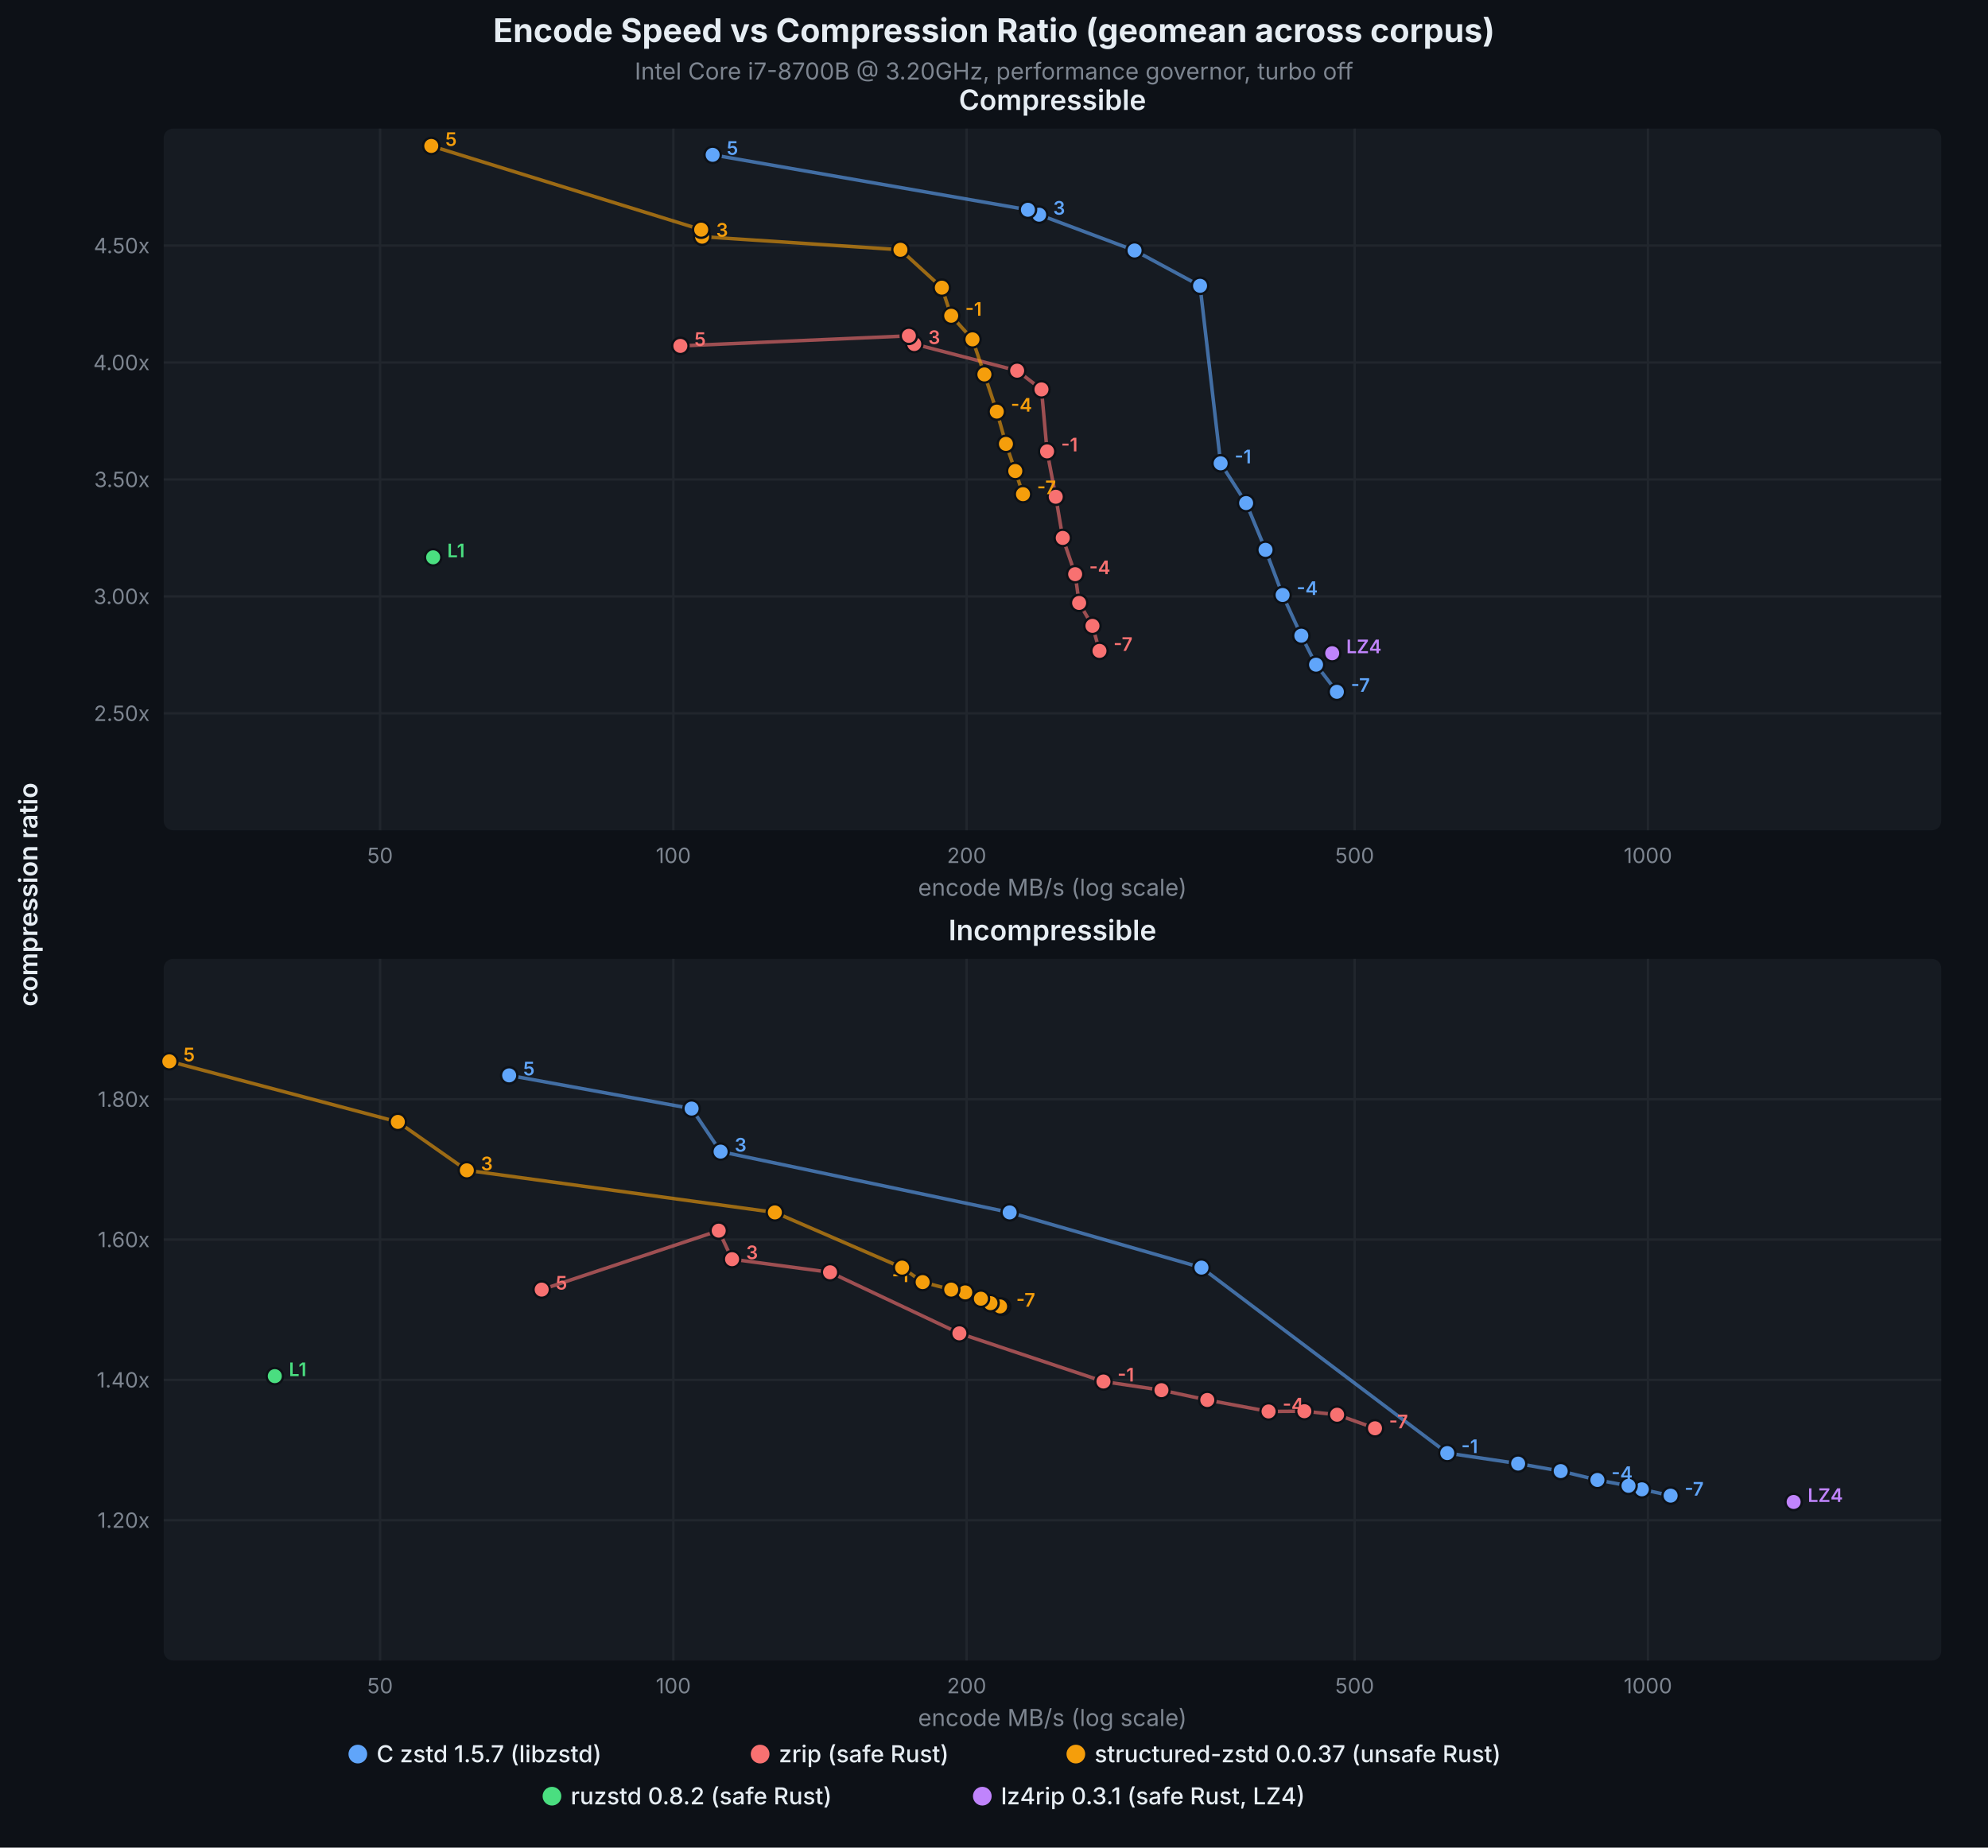
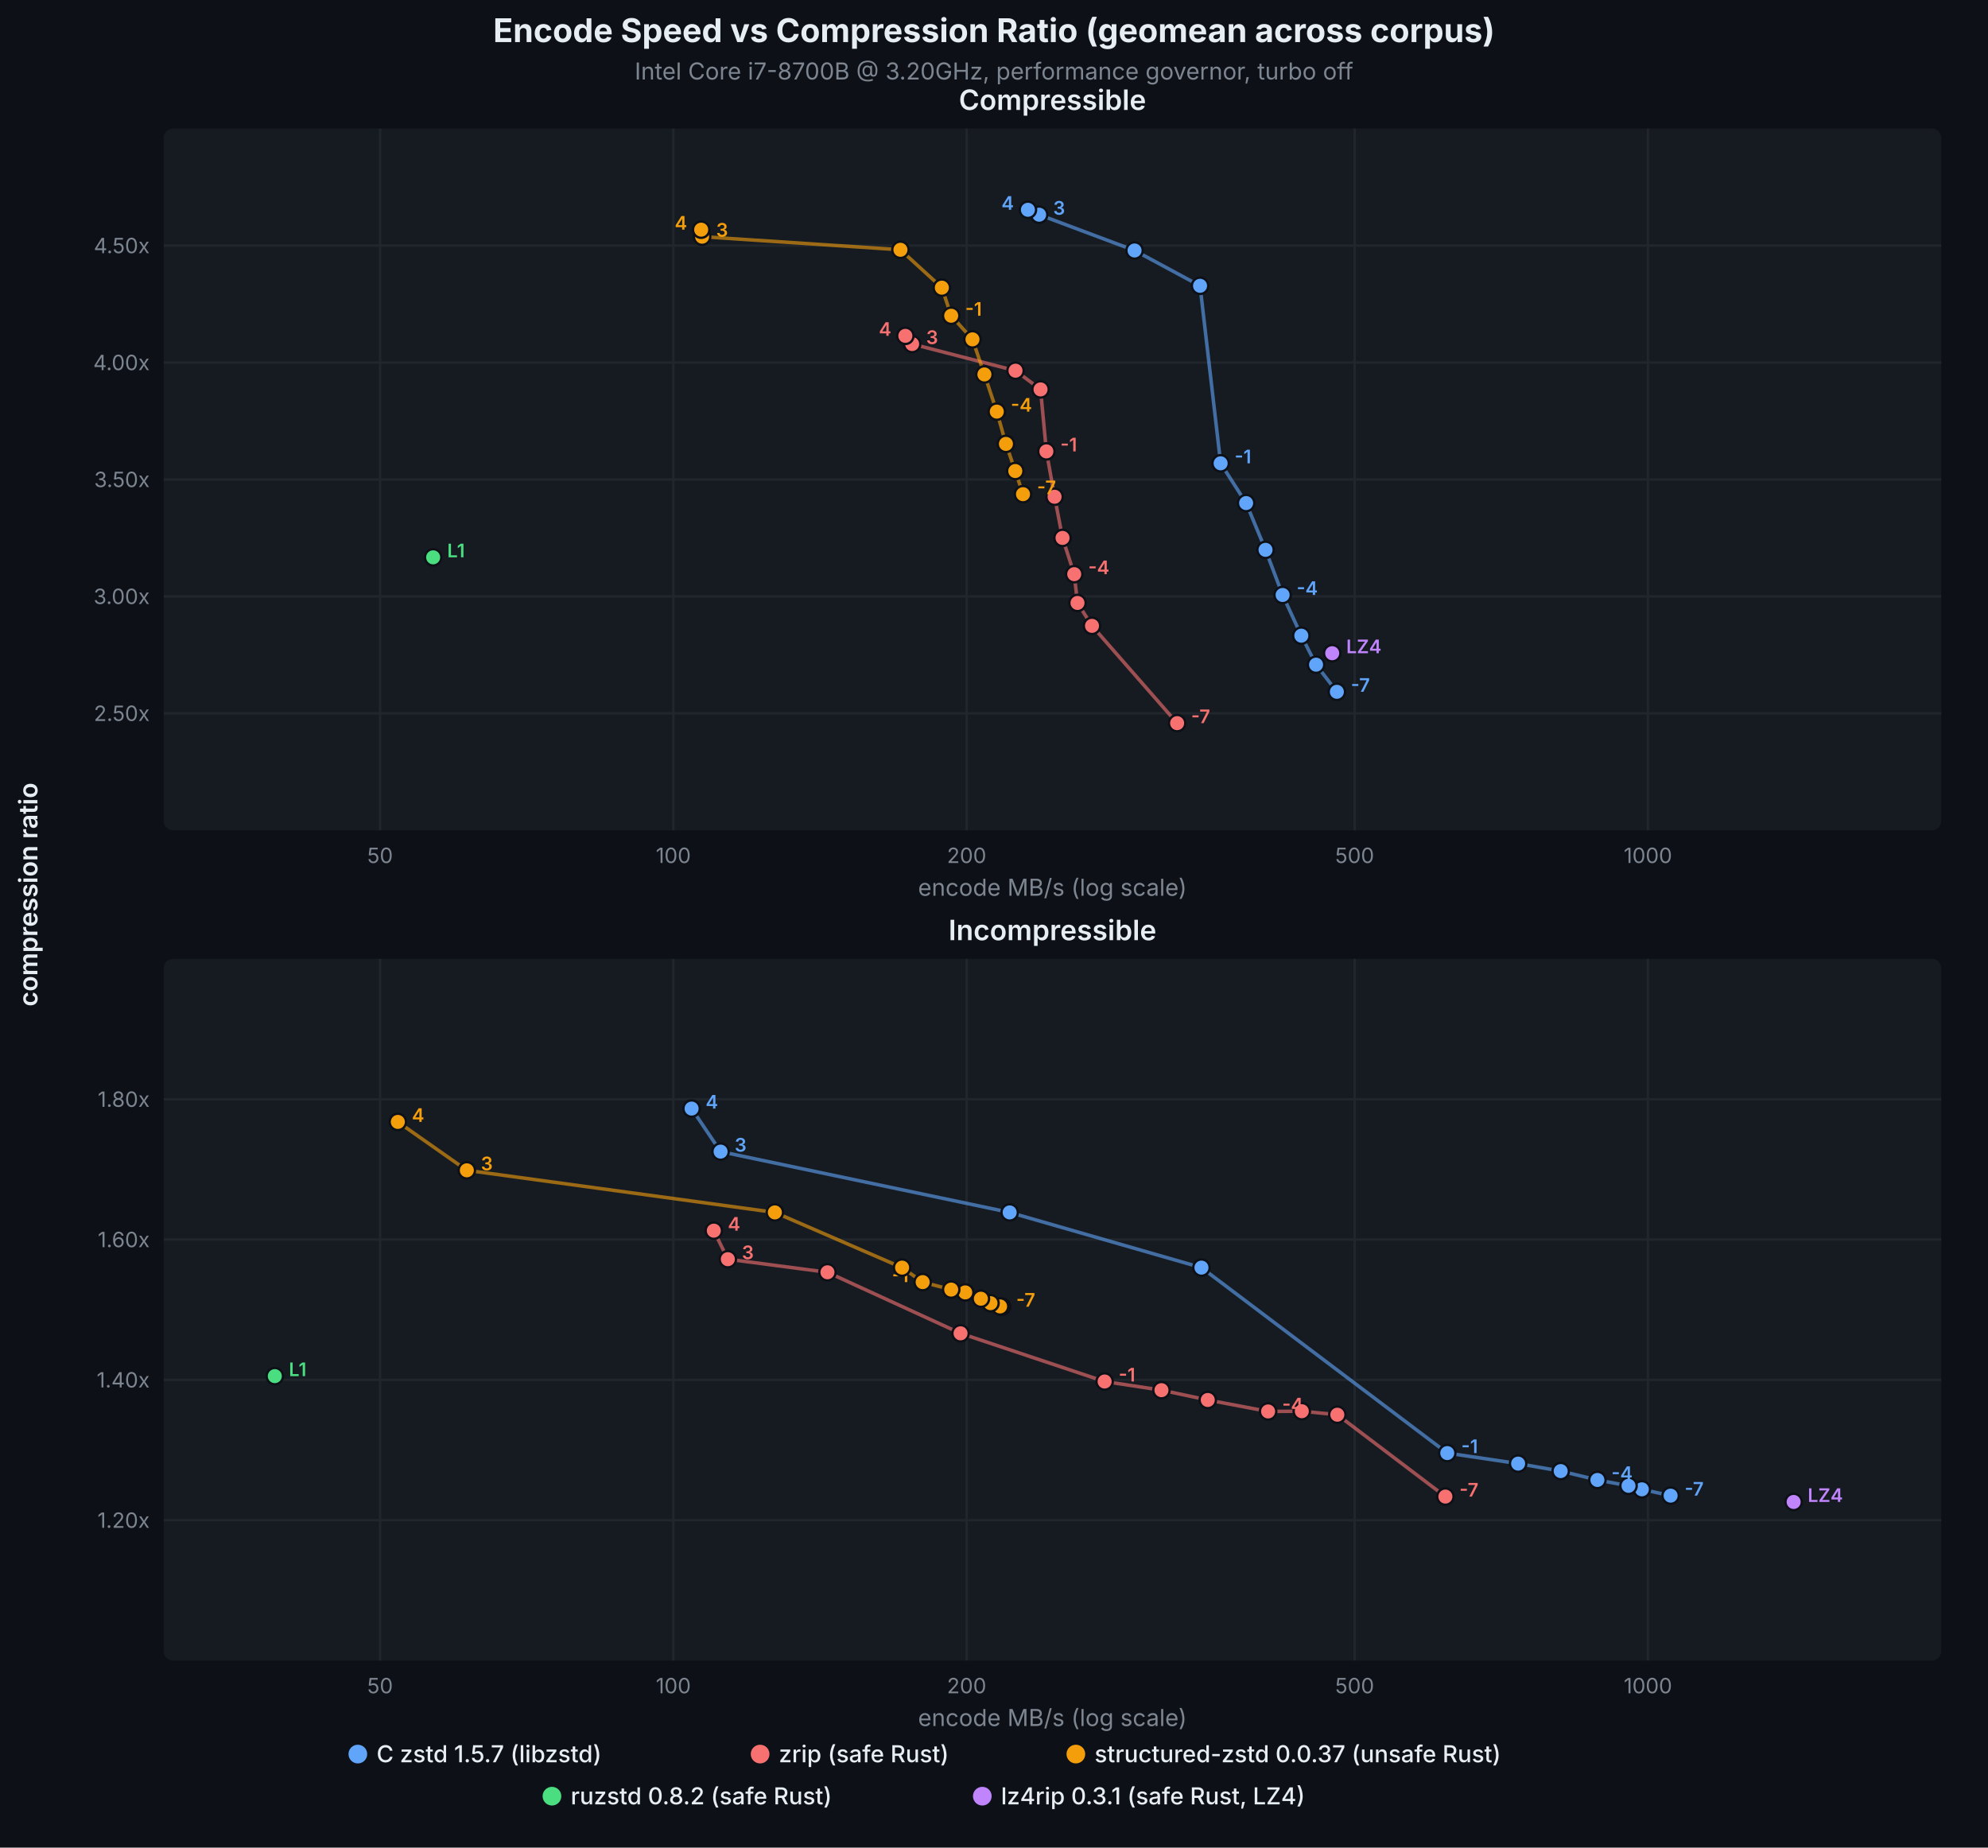
<svg xmlns="http://www.w3.org/2000/svg" viewBox="0 0 850 790" font-family="system-ui, -apple-system, sans-serif">
  <rect width="850" height="790" fill="#0d1117" />
  <text x="425.0" y="18" text-anchor="middle" fill="#e6edf3" font-size="14" font-weight="700">Encode Speed vs Compression Ratio (geomean across corpus)</text>
  <text x="425.0" y="34" text-anchor="middle" fill="#7d8590" font-size="10">Intel Core i7-8700B @ 3.20GHz, performance governor, turbo off</text>
  <rect x="70" y="55" width="760" height="300" fill="#161b22" rx="4" />
  <text x="450.0" y="47" text-anchor="middle" fill="#e6edf3" font-size="12" font-weight="600">Compressible</text>
  <line x1="70" y1="305.0" x2="830" y2="305.0" stroke="#21262d" stroke-width="1" />
  <text x="64" y="305.0" text-anchor="end" dominant-baseline="middle" fill="#7d8590" font-size="9">2.50x</text>
  <line x1="70" y1="255.0" x2="830" y2="255.0" stroke="#21262d" stroke-width="1" />
  <text x="64" y="255.0" text-anchor="end" dominant-baseline="middle" fill="#7d8590" font-size="9">3.00x</text>
  <line x1="70" y1="205.0" x2="830" y2="205.0" stroke="#21262d" stroke-width="1" />
  <text x="64" y="205.0" text-anchor="end" dominant-baseline="middle" fill="#7d8590" font-size="9">3.50x</text>
  <line x1="70" y1="155.0" x2="830" y2="155.0" stroke="#21262d" stroke-width="1" />
  <text x="64" y="155.0" text-anchor="end" dominant-baseline="middle" fill="#7d8590" font-size="9">4.00x</text>
  <line x1="70" y1="105.0" x2="830" y2="105.0" stroke="#21262d" stroke-width="1" />
  <text x="64" y="105.0" text-anchor="end" dominant-baseline="middle" fill="#7d8590" font-size="9">4.50x</text>
  <line x1="162.5" y1="55" x2="162.5" y2="355" stroke="#21262d" stroke-width="1" />
  <text x="162.5" y="369" text-anchor="middle" fill="#7d8590" font-size="9">50</text>
  <line x1="287.9" y1="55" x2="287.9" y2="355" stroke="#21262d" stroke-width="1" />
  <text x="287.9" y="369" text-anchor="middle" fill="#7d8590" font-size="9">100</text>
  <line x1="413.3" y1="55" x2="413.3" y2="355" stroke="#21262d" stroke-width="1" />
  <text x="413.3" y="369" text-anchor="middle" fill="#7d8590" font-size="9">200</text>
  <line x1="579.2" y1="55" x2="579.2" y2="355" stroke="#21262d" stroke-width="1" />
  <text x="579.2" y="369" text-anchor="middle" fill="#7d8590" font-size="9">500</text>
  <line x1="704.6" y1="55" x2="704.6" y2="355" stroke="#21262d" stroke-width="1" />
  <text x="704.6" y="369" text-anchor="middle" fill="#7d8590" font-size="9">1000</text>
  <text x="450.0" y="383" text-anchor="middle" fill="#7d8590" font-size="10">encode MB/s (log scale)</text>
-   <path d="M571.6,295.8L562.7,284.2L556.4,271.8L548.4,254.4L541.1,235.1L532.8,215.1L521.9,198.1L513.1,122.2L485.1,107.1L444.3,91.8L439.5,89.7L304.7,66.2" fill="none" stroke="#60a5fa" stroke-width="1.5" stroke-opacity="0.6" />
+   <path d="M571.6,295.8L562.7,284.2L556.4,271.8L548.4,254.4L541.1,235.1L532.8,215.1L521.9,198.1L513.1,122.2L485.1,107.1L444.3,91.8L439.5,89.7" fill="none" stroke="#60a5fa" stroke-width="1.5" stroke-opacity="0.6" />
  <circle cx="571.6" cy="295.8" r="3.5" fill="#60a5fa" stroke="#0d1117" stroke-width="1" />
  <text x="577.6" y="295.8" text-anchor="start" fill="#60a5fa" font-size="8" font-weight="600">-7</text>
  <circle cx="562.7" cy="284.2" r="3.5" fill="#60a5fa" stroke="#0d1117" stroke-width="1" />
  <circle cx="556.4" cy="271.8" r="3.5" fill="#60a5fa" stroke="#0d1117" stroke-width="1" />
  <circle cx="548.4" cy="254.4" r="3.5" fill="#60a5fa" stroke="#0d1117" stroke-width="1" />
  <text x="554.4" y="254.4" text-anchor="start" fill="#60a5fa" font-size="8" font-weight="600">-4</text>
  <circle cx="541.1" cy="235.1" r="3.5" fill="#60a5fa" stroke="#0d1117" stroke-width="1" />
  <circle cx="532.8" cy="215.1" r="3.5" fill="#60a5fa" stroke="#0d1117" stroke-width="1" />
  <circle cx="521.9" cy="198.1" r="3.5" fill="#60a5fa" stroke="#0d1117" stroke-width="1" />
  <text x="527.9" y="198.1" text-anchor="start" fill="#60a5fa" font-size="8" font-weight="600">-1</text>
  <circle cx="513.1" cy="122.2" r="3.5" fill="#60a5fa" stroke="#0d1117" stroke-width="1" />
  <circle cx="485.1" cy="107.1" r="3.5" fill="#60a5fa" stroke="#0d1117" stroke-width="1" />
  <circle cx="444.3" cy="91.8" r="3.5" fill="#60a5fa" stroke="#0d1117" stroke-width="1" />
  <text x="450.3" y="91.8" text-anchor="start" fill="#60a5fa" font-size="8" font-weight="600">3</text>
  <circle cx="439.5" cy="89.7" r="3.5" fill="#60a5fa" stroke="#0d1117" stroke-width="1" />
-   <circle cx="304.7" cy="66.2" r="3.5" fill="#60a5fa" stroke="#0d1117" stroke-width="1" />
-   <text x="310.7" y="66.2" text-anchor="start" fill="#60a5fa" font-size="8" font-weight="600">5</text>
-   <path d="M470.1,278.3L467.1,267.6L461.4,257.8L459.7,245.5L454.4,230.0L451.4,212.4L447.7,193.0L445.3,166.5L434.9,158.5L390.9,147.1L388.6,143.6L290.9,147.9" fill="none" stroke="#f87171" stroke-width="1.5" stroke-opacity="0.6" />
-   <circle cx="470.1" cy="278.3" r="3.5" fill="#f87171" stroke="#0d1117" stroke-width="1" />
-   <text x="476.1" y="278.3" text-anchor="start" fill="#f87171" font-size="8" font-weight="600">-7</text>
-   <circle cx="467.1" cy="267.6" r="3.5" fill="#f87171" stroke="#0d1117" stroke-width="1" />
-   <circle cx="461.4" cy="257.8" r="3.5" fill="#f87171" stroke="#0d1117" stroke-width="1" />
-   <circle cx="459.7" cy="245.5" r="3.5" fill="#f87171" stroke="#0d1117" stroke-width="1" />
-   <text x="465.7" y="245.5" text-anchor="start" fill="#f87171" font-size="8" font-weight="600">-4</text>
-   <circle cx="454.4" cy="230.0" r="3.5" fill="#f87171" stroke="#0d1117" stroke-width="1" />
-   <circle cx="451.4" cy="212.4" r="3.5" fill="#f87171" stroke="#0d1117" stroke-width="1" />
-   <circle cx="447.7" cy="193.0" r="3.5" fill="#f87171" stroke="#0d1117" stroke-width="1" />
-   <text x="453.7" y="193.0" text-anchor="start" fill="#f87171" font-size="8" font-weight="600">-1</text>
-   <circle cx="445.3" cy="166.5" r="3.5" fill="#f87171" stroke="#0d1117" stroke-width="1" />
-   <circle cx="434.9" cy="158.5" r="3.5" fill="#f87171" stroke="#0d1117" stroke-width="1" />
-   <circle cx="390.9" cy="147.1" r="3.5" fill="#f87171" stroke="#0d1117" stroke-width="1" />
-   <text x="396.9" y="147.1" text-anchor="start" fill="#f87171" font-size="8" font-weight="600">3</text>
-   <circle cx="388.6" cy="143.6" r="3.5" fill="#f87171" stroke="#0d1117" stroke-width="1" />
-   <circle cx="290.9" cy="147.9" r="3.5" fill="#f87171" stroke="#0d1117" stroke-width="1" />
-   <text x="296.9" y="147.9" text-anchor="start" fill="#f87171" font-size="8" font-weight="600">5</text>
-   <path d="M437.4,211.3L434.1,201.4L430.1,189.8L426.2,176.0L420.9,160.1L415.8,145.1L406.7,135.0L402.7,123.0L385.0,106.8L300.2,101.2L299.8,98.2L184.4,62.4" fill="none" stroke="#f59e0b" stroke-width="1.5" stroke-opacity="0.6" />
+   <text x="433.5" y="89.7" text-anchor="end" fill="#60a5fa" font-size="8" font-weight="600">4</text>
+   <path d="M503.3,309.2L466.9,267.6L460.7,257.8L459.3,245.5L454.3,230.0L450.9,212.4L447.4,193.0L444.9,166.5L434.2,158.5L390.0,147.1L387.1,143.6" fill="none" stroke="#f87171" stroke-width="1.5" stroke-opacity="0.6" />
+   <circle cx="503.3" cy="309.2" r="3.5" fill="#f87171" stroke="#0d1117" stroke-width="1" />
+   <text x="509.3" y="309.2" text-anchor="start" fill="#f87171" font-size="8" font-weight="600">-7</text>
+   <circle cx="466.9" cy="267.6" r="3.5" fill="#f87171" stroke="#0d1117" stroke-width="1" />
+   <circle cx="460.7" cy="257.8" r="3.5" fill="#f87171" stroke="#0d1117" stroke-width="1" />
+   <circle cx="459.3" cy="245.5" r="3.5" fill="#f87171" stroke="#0d1117" stroke-width="1" />
+   <text x="465.3" y="245.5" text-anchor="start" fill="#f87171" font-size="8" font-weight="600">-4</text>
+   <circle cx="454.3" cy="230.0" r="3.5" fill="#f87171" stroke="#0d1117" stroke-width="1" />
+   <circle cx="450.9" cy="212.4" r="3.5" fill="#f87171" stroke="#0d1117" stroke-width="1" />
+   <circle cx="447.4" cy="193.0" r="3.5" fill="#f87171" stroke="#0d1117" stroke-width="1" />
+   <text x="453.4" y="193.0" text-anchor="start" fill="#f87171" font-size="8" font-weight="600">-1</text>
+   <circle cx="444.9" cy="166.5" r="3.5" fill="#f87171" stroke="#0d1117" stroke-width="1" />
+   <circle cx="434.2" cy="158.5" r="3.5" fill="#f87171" stroke="#0d1117" stroke-width="1" />
+   <circle cx="390.0" cy="147.1" r="3.5" fill="#f87171" stroke="#0d1117" stroke-width="1" />
+   <text x="396.0" y="147.1" text-anchor="start" fill="#f87171" font-size="8" font-weight="600">3</text>
+   <circle cx="387.1" cy="143.6" r="3.5" fill="#f87171" stroke="#0d1117" stroke-width="1" />
+   <text x="381.1" y="143.6" text-anchor="end" fill="#f87171" font-size="8" font-weight="600">4</text>
+   <path d="M437.4,211.3L434.1,201.4L430.1,189.8L426.2,176.0L420.9,160.1L415.8,145.1L406.7,135.0L402.7,123.0L385.0,106.8L300.2,101.2L299.8,98.2" fill="none" stroke="#f59e0b" stroke-width="1.5" stroke-opacity="0.6" />
  <circle cx="437.4" cy="211.3" r="3.5" fill="#f59e0b" stroke="#0d1117" stroke-width="1" />
  <text x="443.4" y="211.3" text-anchor="start" fill="#f59e0b" font-size="8" font-weight="600">-7</text>
  <circle cx="434.1" cy="201.4" r="3.5" fill="#f59e0b" stroke="#0d1117" stroke-width="1" />
  <circle cx="430.1" cy="189.8" r="3.5" fill="#f59e0b" stroke="#0d1117" stroke-width="1" />
  <circle cx="426.2" cy="176.0" r="3.5" fill="#f59e0b" stroke="#0d1117" stroke-width="1" />
  <text x="432.2" y="176.0" text-anchor="start" fill="#f59e0b" font-size="8" font-weight="600">-4</text>
  <circle cx="420.9" cy="160.1" r="3.5" fill="#f59e0b" stroke="#0d1117" stroke-width="1" />
  <circle cx="415.8" cy="145.1" r="3.5" fill="#f59e0b" stroke="#0d1117" stroke-width="1" />
  <circle cx="406.7" cy="135.0" r="3.5" fill="#f59e0b" stroke="#0d1117" stroke-width="1" />
  <text x="412.7" y="135.0" text-anchor="start" fill="#f59e0b" font-size="8" font-weight="600">-1</text>
  <circle cx="402.7" cy="123.0" r="3.5" fill="#f59e0b" stroke="#0d1117" stroke-width="1" />
  <circle cx="385.0" cy="106.8" r="3.5" fill="#f59e0b" stroke="#0d1117" stroke-width="1" />
  <circle cx="300.2" cy="101.2" r="3.5" fill="#f59e0b" stroke="#0d1117" stroke-width="1" />
  <text x="306.2" y="101.2" text-anchor="start" fill="#f59e0b" font-size="8" font-weight="600">3</text>
  <circle cx="299.8" cy="98.2" r="3.5" fill="#f59e0b" stroke="#0d1117" stroke-width="1" />
-   <circle cx="184.4" cy="62.4" r="3.5" fill="#f59e0b" stroke="#0d1117" stroke-width="1" />
-   <text x="190.4" y="62.4" text-anchor="start" fill="#f59e0b" font-size="8" font-weight="600">5</text>
+   <text x="293.8" y="98.2" text-anchor="end" fill="#f59e0b" font-size="8" font-weight="600">4</text>
  <circle cx="185.2" cy="238.3" r="3.5" fill="#4ade80" stroke="#0d1117" stroke-width="1" />
  <text x="191.2" y="238.3" text-anchor="start" fill="#4ade80" font-size="8" font-weight="600">L1</text>
  <circle cx="569.6" cy="279.3" r="3.5" fill="#c084fc" stroke="#0d1117" stroke-width="1" />
  <text x="575.6" y="279.3" text-anchor="start" fill="#c084fc" font-size="8" font-weight="600">LZ4</text>
  <rect x="70" y="410" width="760" height="300" fill="#161b22" rx="4" />
  <text x="450.0" y="402" text-anchor="middle" fill="#e6edf3" font-size="12" font-weight="600">Incompressible</text>
  <line x1="70" y1="650.0" x2="830" y2="650.0" stroke="#21262d" stroke-width="1" />
  <text x="64" y="650.0" text-anchor="end" dominant-baseline="middle" fill="#7d8590" font-size="9">1.20x</text>
  <line x1="70" y1="590.0" x2="830" y2="590.0" stroke="#21262d" stroke-width="1" />
  <text x="64" y="590.0" text-anchor="end" dominant-baseline="middle" fill="#7d8590" font-size="9">1.40x</text>
  <line x1="70" y1="530.0" x2="830" y2="530.0" stroke="#21262d" stroke-width="1" />
  <text x="64" y="530.0" text-anchor="end" dominant-baseline="middle" fill="#7d8590" font-size="9">1.60x</text>
  <line x1="70" y1="470.0" x2="830" y2="470.0" stroke="#21262d" stroke-width="1" />
  <text x="64" y="470.0" text-anchor="end" dominant-baseline="middle" fill="#7d8590" font-size="9">1.80x</text>
  <line x1="162.5" y1="410" x2="162.5" y2="710" stroke="#21262d" stroke-width="1" />
  <text x="162.5" y="724" text-anchor="middle" fill="#7d8590" font-size="9">50</text>
  <line x1="287.9" y1="410" x2="287.9" y2="710" stroke="#21262d" stroke-width="1" />
  <text x="287.9" y="724" text-anchor="middle" fill="#7d8590" font-size="9">100</text>
  <line x1="413.3" y1="410" x2="413.3" y2="710" stroke="#21262d" stroke-width="1" />
  <text x="413.3" y="724" text-anchor="middle" fill="#7d8590" font-size="9">200</text>
  <line x1="579.2" y1="410" x2="579.2" y2="710" stroke="#21262d" stroke-width="1" />
  <text x="579.2" y="724" text-anchor="middle" fill="#7d8590" font-size="9">500</text>
  <line x1="704.6" y1="410" x2="704.6" y2="710" stroke="#21262d" stroke-width="1" />
  <text x="704.6" y="724" text-anchor="middle" fill="#7d8590" font-size="9">1000</text>
  <text x="450.0" y="738" text-anchor="middle" fill="#7d8590" font-size="10">encode MB/s (log scale)</text>
-   <path d="M714.3,639.5L702.0,636.8L696.3,635.3L683.0,632.8L667.3,629.0L649.1,625.8L618.8,621.3L513.7,542.0L431.7,518.4L308.1,492.4L295.7,474.0L217.7,459.8" fill="none" stroke="#60a5fa" stroke-width="1.5" stroke-opacity="0.6" />
+   <path d="M714.3,639.5L702.0,636.8L696.3,635.3L683.0,632.8L667.3,629.0L649.1,625.8L618.8,621.3L513.7,542.0L431.7,518.4L308.1,492.4L295.7,474.0" fill="none" stroke="#60a5fa" stroke-width="1.5" stroke-opacity="0.6" />
  <circle cx="714.3" cy="639.5" r="3.5" fill="#60a5fa" stroke="#0d1117" stroke-width="1" />
  <text x="720.3" y="639.5" text-anchor="start" fill="#60a5fa" font-size="8" font-weight="600">-7</text>
  <circle cx="702.0" cy="636.8" r="3.5" fill="#60a5fa" stroke="#0d1117" stroke-width="1" />
  <circle cx="696.3" cy="635.3" r="3.5" fill="#60a5fa" stroke="#0d1117" stroke-width="1" />
  <circle cx="683.0" cy="632.8" r="3.5" fill="#60a5fa" stroke="#0d1117" stroke-width="1" />
  <text x="689.0" y="632.8" text-anchor="start" fill="#60a5fa" font-size="8" font-weight="600">-4</text>
  <circle cx="667.3" cy="629.0" r="3.5" fill="#60a5fa" stroke="#0d1117" stroke-width="1" />
  <circle cx="649.1" cy="625.8" r="3.5" fill="#60a5fa" stroke="#0d1117" stroke-width="1" />
  <circle cx="618.8" cy="621.3" r="3.5" fill="#60a5fa" stroke="#0d1117" stroke-width="1" />
  <text x="624.8" y="621.3" text-anchor="start" fill="#60a5fa" font-size="8" font-weight="600">-1</text>
  <circle cx="513.7" cy="542.0" r="3.5" fill="#60a5fa" stroke="#0d1117" stroke-width="1" />
  <circle cx="431.7" cy="518.4" r="3.5" fill="#60a5fa" stroke="#0d1117" stroke-width="1" />
  <circle cx="308.1" cy="492.4" r="3.5" fill="#60a5fa" stroke="#0d1117" stroke-width="1" />
  <text x="314.1" y="492.4" text-anchor="start" fill="#60a5fa" font-size="8" font-weight="600">3</text>
  <circle cx="295.7" cy="474.0" r="3.5" fill="#60a5fa" stroke="#0d1117" stroke-width="1" />
-   <circle cx="217.7" cy="459.8" r="3.5" fill="#60a5fa" stroke="#0d1117" stroke-width="1" />
-   <text x="223.7" y="459.8" text-anchor="start" fill="#60a5fa" font-size="8" font-weight="600">5</text>
-   <path d="M587.9,610.7L571.7,604.9L557.7,603.4L542.4,603.5L516.2,598.6L496.6,594.4L471.8,590.7L410.2,570.1L354.9,544.0L313.0,538.4L307.3,526.2L231.6,551.4" fill="none" stroke="#f87171" stroke-width="1.5" stroke-opacity="0.6" />
-   <circle cx="587.9" cy="610.7" r="3.5" fill="#f87171" stroke="#0d1117" stroke-width="1" />
-   <text x="593.9" y="610.7" text-anchor="start" fill="#f87171" font-size="8" font-weight="600">-7</text>
-   <circle cx="571.7" cy="604.9" r="3.5" fill="#f87171" stroke="#0d1117" stroke-width="1" />
-   <circle cx="557.7" cy="603.4" r="3.5" fill="#f87171" stroke="#0d1117" stroke-width="1" />
-   <circle cx="542.4" cy="603.5" r="3.5" fill="#f87171" stroke="#0d1117" stroke-width="1" />
-   <text x="548.4" y="603.5" text-anchor="start" fill="#f87171" font-size="8" font-weight="600">-4</text>
-   <circle cx="516.2" cy="598.6" r="3.5" fill="#f87171" stroke="#0d1117" stroke-width="1" />
+   <text x="301.7" y="474.0" text-anchor="start" fill="#60a5fa" font-size="8" font-weight="600">4</text>
+   <path d="M618.0,639.9L571.8,604.9L556.6,603.4L542.2,603.5L516.4,598.6L496.6,594.4L472.3,590.7L410.7,570.1L353.8,544.0L311.2,538.4L305.2,526.2" fill="none" stroke="#f87171" stroke-width="1.5" stroke-opacity="0.6" />
+   <circle cx="618.0" cy="639.9" r="3.5" fill="#f87171" stroke="#0d1117" stroke-width="1" />
+   <text x="624.0" y="639.9" text-anchor="start" fill="#f87171" font-size="8" font-weight="600">-7</text>
+   <circle cx="571.8" cy="604.9" r="3.5" fill="#f87171" stroke="#0d1117" stroke-width="1" />
+   <circle cx="556.6" cy="603.4" r="3.5" fill="#f87171" stroke="#0d1117" stroke-width="1" />
+   <circle cx="542.2" cy="603.5" r="3.5" fill="#f87171" stroke="#0d1117" stroke-width="1" />
+   <text x="548.2" y="603.5" text-anchor="start" fill="#f87171" font-size="8" font-weight="600">-4</text>
+   <circle cx="516.4" cy="598.6" r="3.5" fill="#f87171" stroke="#0d1117" stroke-width="1" />
  <circle cx="496.6" cy="594.4" r="3.5" fill="#f87171" stroke="#0d1117" stroke-width="1" />
-   <circle cx="471.8" cy="590.7" r="3.5" fill="#f87171" stroke="#0d1117" stroke-width="1" />
-   <text x="477.8" y="590.7" text-anchor="start" fill="#f87171" font-size="8" font-weight="600">-1</text>
-   <circle cx="410.2" cy="570.1" r="3.5" fill="#f87171" stroke="#0d1117" stroke-width="1" />
-   <circle cx="354.9" cy="544.0" r="3.5" fill="#f87171" stroke="#0d1117" stroke-width="1" />
-   <circle cx="313.0" cy="538.4" r="3.5" fill="#f87171" stroke="#0d1117" stroke-width="1" />
-   <text x="319.0" y="538.4" text-anchor="start" fill="#f87171" font-size="8" font-weight="600">3</text>
-   <circle cx="307.3" cy="526.2" r="3.5" fill="#f87171" stroke="#0d1117" stroke-width="1" />
-   <circle cx="231.6" cy="551.4" r="3.5" fill="#f87171" stroke="#0d1117" stroke-width="1" />
-   <text x="237.6" y="551.4" text-anchor="start" fill="#f87171" font-size="8" font-weight="600">5</text>
-   <path d="M428.5,558.7L427.6,558.6L423.5,557.2L419.4,555.3L412.7,552.6L406.7,551.4L394.5,548.2L385.7,542.0L331.3,518.4L199.6,500.4L170.1,479.7L72.4,453.8" fill="none" stroke="#f59e0b" stroke-width="1.5" stroke-opacity="0.6" />
+   <circle cx="472.3" cy="590.7" r="3.5" fill="#f87171" stroke="#0d1117" stroke-width="1" />
+   <text x="478.3" y="590.7" text-anchor="start" fill="#f87171" font-size="8" font-weight="600">-1</text>
+   <circle cx="410.7" cy="570.1" r="3.5" fill="#f87171" stroke="#0d1117" stroke-width="1" />
+   <circle cx="353.8" cy="544.0" r="3.5" fill="#f87171" stroke="#0d1117" stroke-width="1" />
+   <circle cx="311.2" cy="538.4" r="3.5" fill="#f87171" stroke="#0d1117" stroke-width="1" />
+   <text x="317.2" y="538.4" text-anchor="start" fill="#f87171" font-size="8" font-weight="600">3</text>
+   <circle cx="305.2" cy="526.2" r="3.5" fill="#f87171" stroke="#0d1117" stroke-width="1" />
+   <text x="311.2" y="526.2" text-anchor="start" fill="#f87171" font-size="8" font-weight="600">4</text>
+   <path d="M428.5,558.7L427.6,558.6L423.5,557.2L419.4,555.3L412.7,552.6L406.7,551.4L394.5,548.2L385.7,542.0L331.3,518.4L199.6,500.4L170.1,479.7" fill="none" stroke="#f59e0b" stroke-width="1.5" stroke-opacity="0.6" />
  <circle cx="428.5" cy="558.7" r="3.5" fill="#f59e0b" stroke="#0d1117" stroke-width="1" />
  <text x="434.5" y="558.7" text-anchor="start" fill="#f59e0b" font-size="8" font-weight="600">-7</text>
  <circle cx="427.6" cy="558.6" r="3.5" fill="#f59e0b" stroke="#0d1117" stroke-width="1" />
  <circle cx="423.5" cy="557.2" r="3.5" fill="#f59e0b" stroke="#0d1117" stroke-width="1" />
  <circle cx="419.4" cy="555.3" r="3.5" fill="#f59e0b" stroke="#0d1117" stroke-width="1" />
  <text x="413.4" y="555.3" text-anchor="end" fill="#f59e0b" font-size="8" font-weight="600">-4</text>
  <circle cx="412.7" cy="552.6" r="3.5" fill="#f59e0b" stroke="#0d1117" stroke-width="1" />
  <circle cx="406.7" cy="551.4" r="3.5" fill="#f59e0b" stroke="#0d1117" stroke-width="1" />
  <circle cx="394.5" cy="548.2" r="3.5" fill="#f59e0b" stroke="#0d1117" stroke-width="1" />
  <text x="388.5" y="548.2" text-anchor="end" fill="#f59e0b" font-size="8" font-weight="600">-1</text>
  <circle cx="385.7" cy="542.0" r="3.5" fill="#f59e0b" stroke="#0d1117" stroke-width="1" />
  <circle cx="331.3" cy="518.4" r="3.5" fill="#f59e0b" stroke="#0d1117" stroke-width="1" />
  <circle cx="199.6" cy="500.4" r="3.5" fill="#f59e0b" stroke="#0d1117" stroke-width="1" />
  <text x="205.6" y="500.4" text-anchor="start" fill="#f59e0b" font-size="8" font-weight="600">3</text>
  <circle cx="170.1" cy="479.7" r="3.5" fill="#f59e0b" stroke="#0d1117" stroke-width="1" />
-   <circle cx="72.4" cy="453.8" r="3.5" fill="#f59e0b" stroke="#0d1117" stroke-width="1" />
-   <text x="78.4" y="453.8" text-anchor="start" fill="#f59e0b" font-size="8" font-weight="600">5</text>
+   <text x="176.1" y="479.7" text-anchor="start" fill="#f59e0b" font-size="8" font-weight="600">4</text>
  <circle cx="117.5" cy="588.4" r="3.5" fill="#4ade80" stroke="#0d1117" stroke-width="1" />
  <text x="123.5" y="588.4" text-anchor="start" fill="#4ade80" font-size="8" font-weight="600">L1</text>
  <circle cx="766.9" cy="642.2" r="3.5" fill="#c084fc" stroke="#0d1117" stroke-width="1" />
  <text x="772.9" y="642.2" text-anchor="start" fill="#c084fc" font-size="8" font-weight="600">LZ4</text>
  <text x="16" y="382.5" text-anchor="middle" fill="#e6edf3" font-size="11" font-weight="600" transform="rotate(-90,16,382.5)">compression ratio</text>
  <circle cx="153" cy="750" r="4" fill="#60a5fa" />
  <text x="161" y="753.5" fill="#e6edf3" font-size="10" font-weight="500">C zstd 1.5.7 (libzstd)</text>
  <circle cx="325" cy="750" r="4" fill="#f87171" />
  <text x="333" y="753.5" fill="#e6edf3" font-size="10" font-weight="500">zrip (safe Rust)</text>
  <circle cx="460" cy="750" r="4" fill="#f59e0b" />
  <text x="468" y="753.5" fill="#e6edf3" font-size="10" font-weight="500">structured-zstd 0.0.37 (unsafe Rust)</text>
  <circle cx="236" cy="768" r="4" fill="#4ade80" />
  <text x="244" y="771.5" fill="#e6edf3" font-size="10" font-weight="500">ruzstd 0.8.2 (safe Rust)</text>
  <circle cx="420" cy="768" r="4" fill="#c084fc" />
  <text x="428" y="771.5" fill="#e6edf3" font-size="10" font-weight="500">lz4rip 0.3.1 (safe Rust, LZ4)</text>
</svg>
